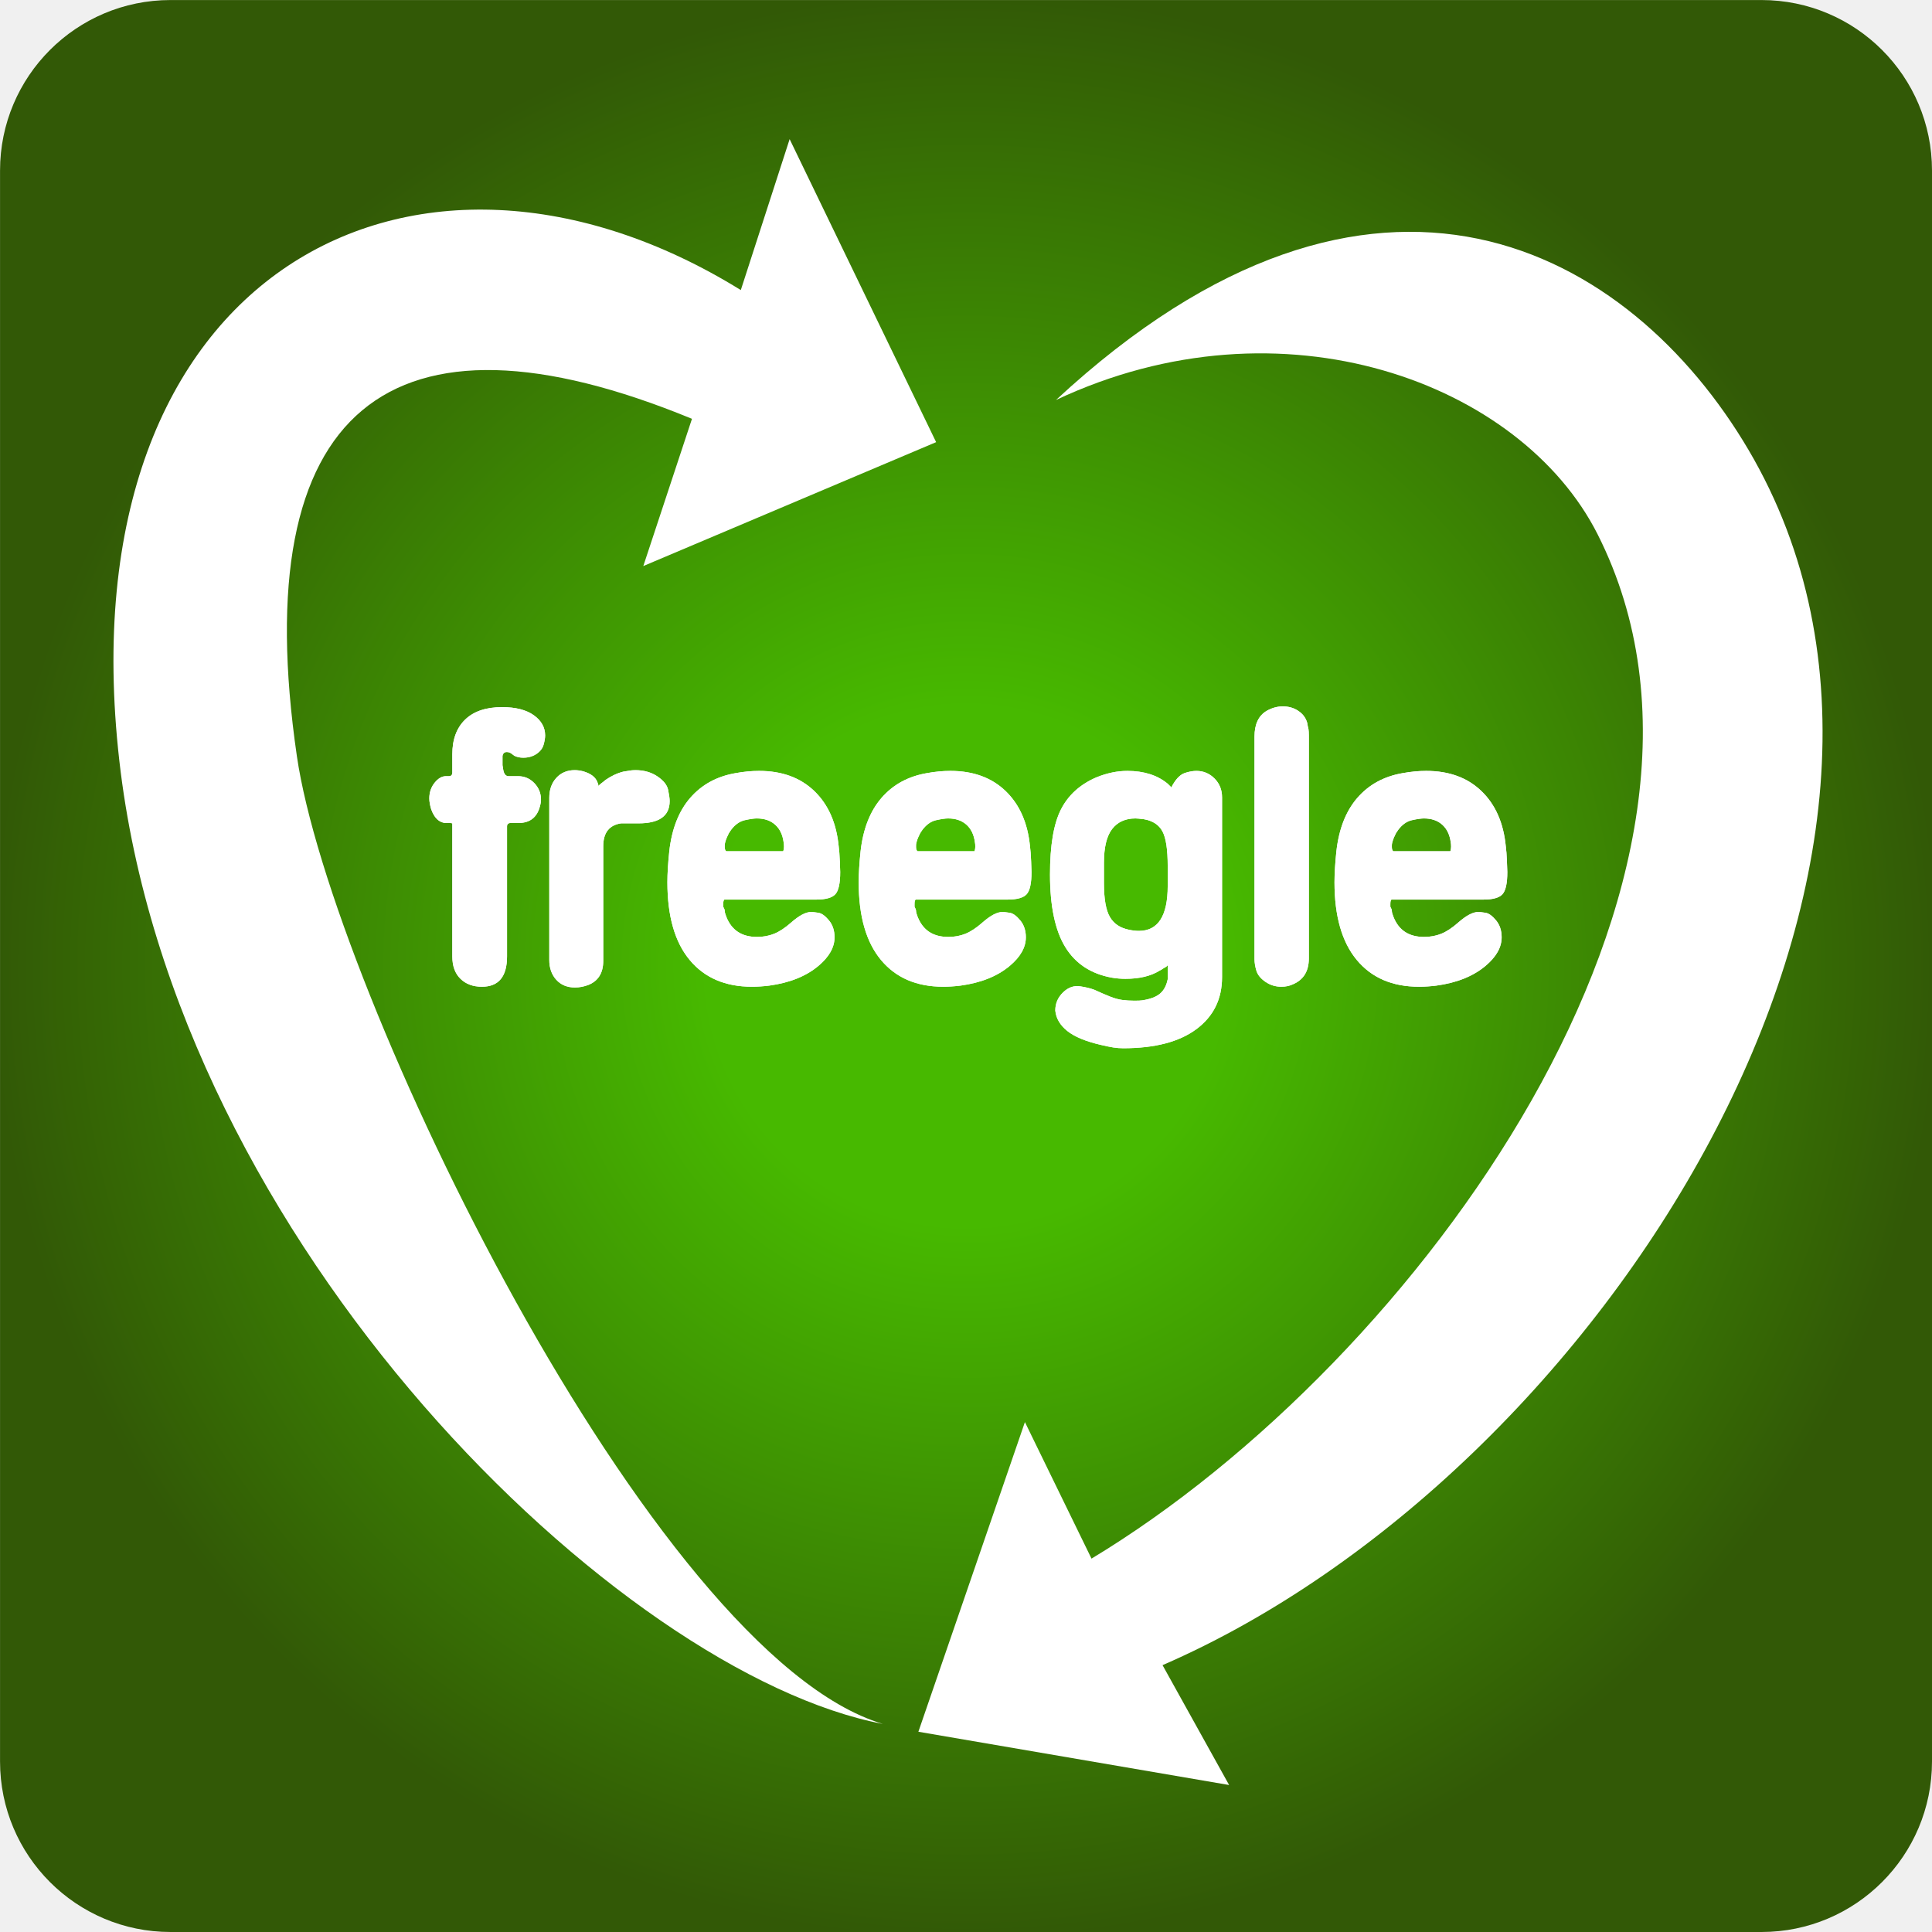
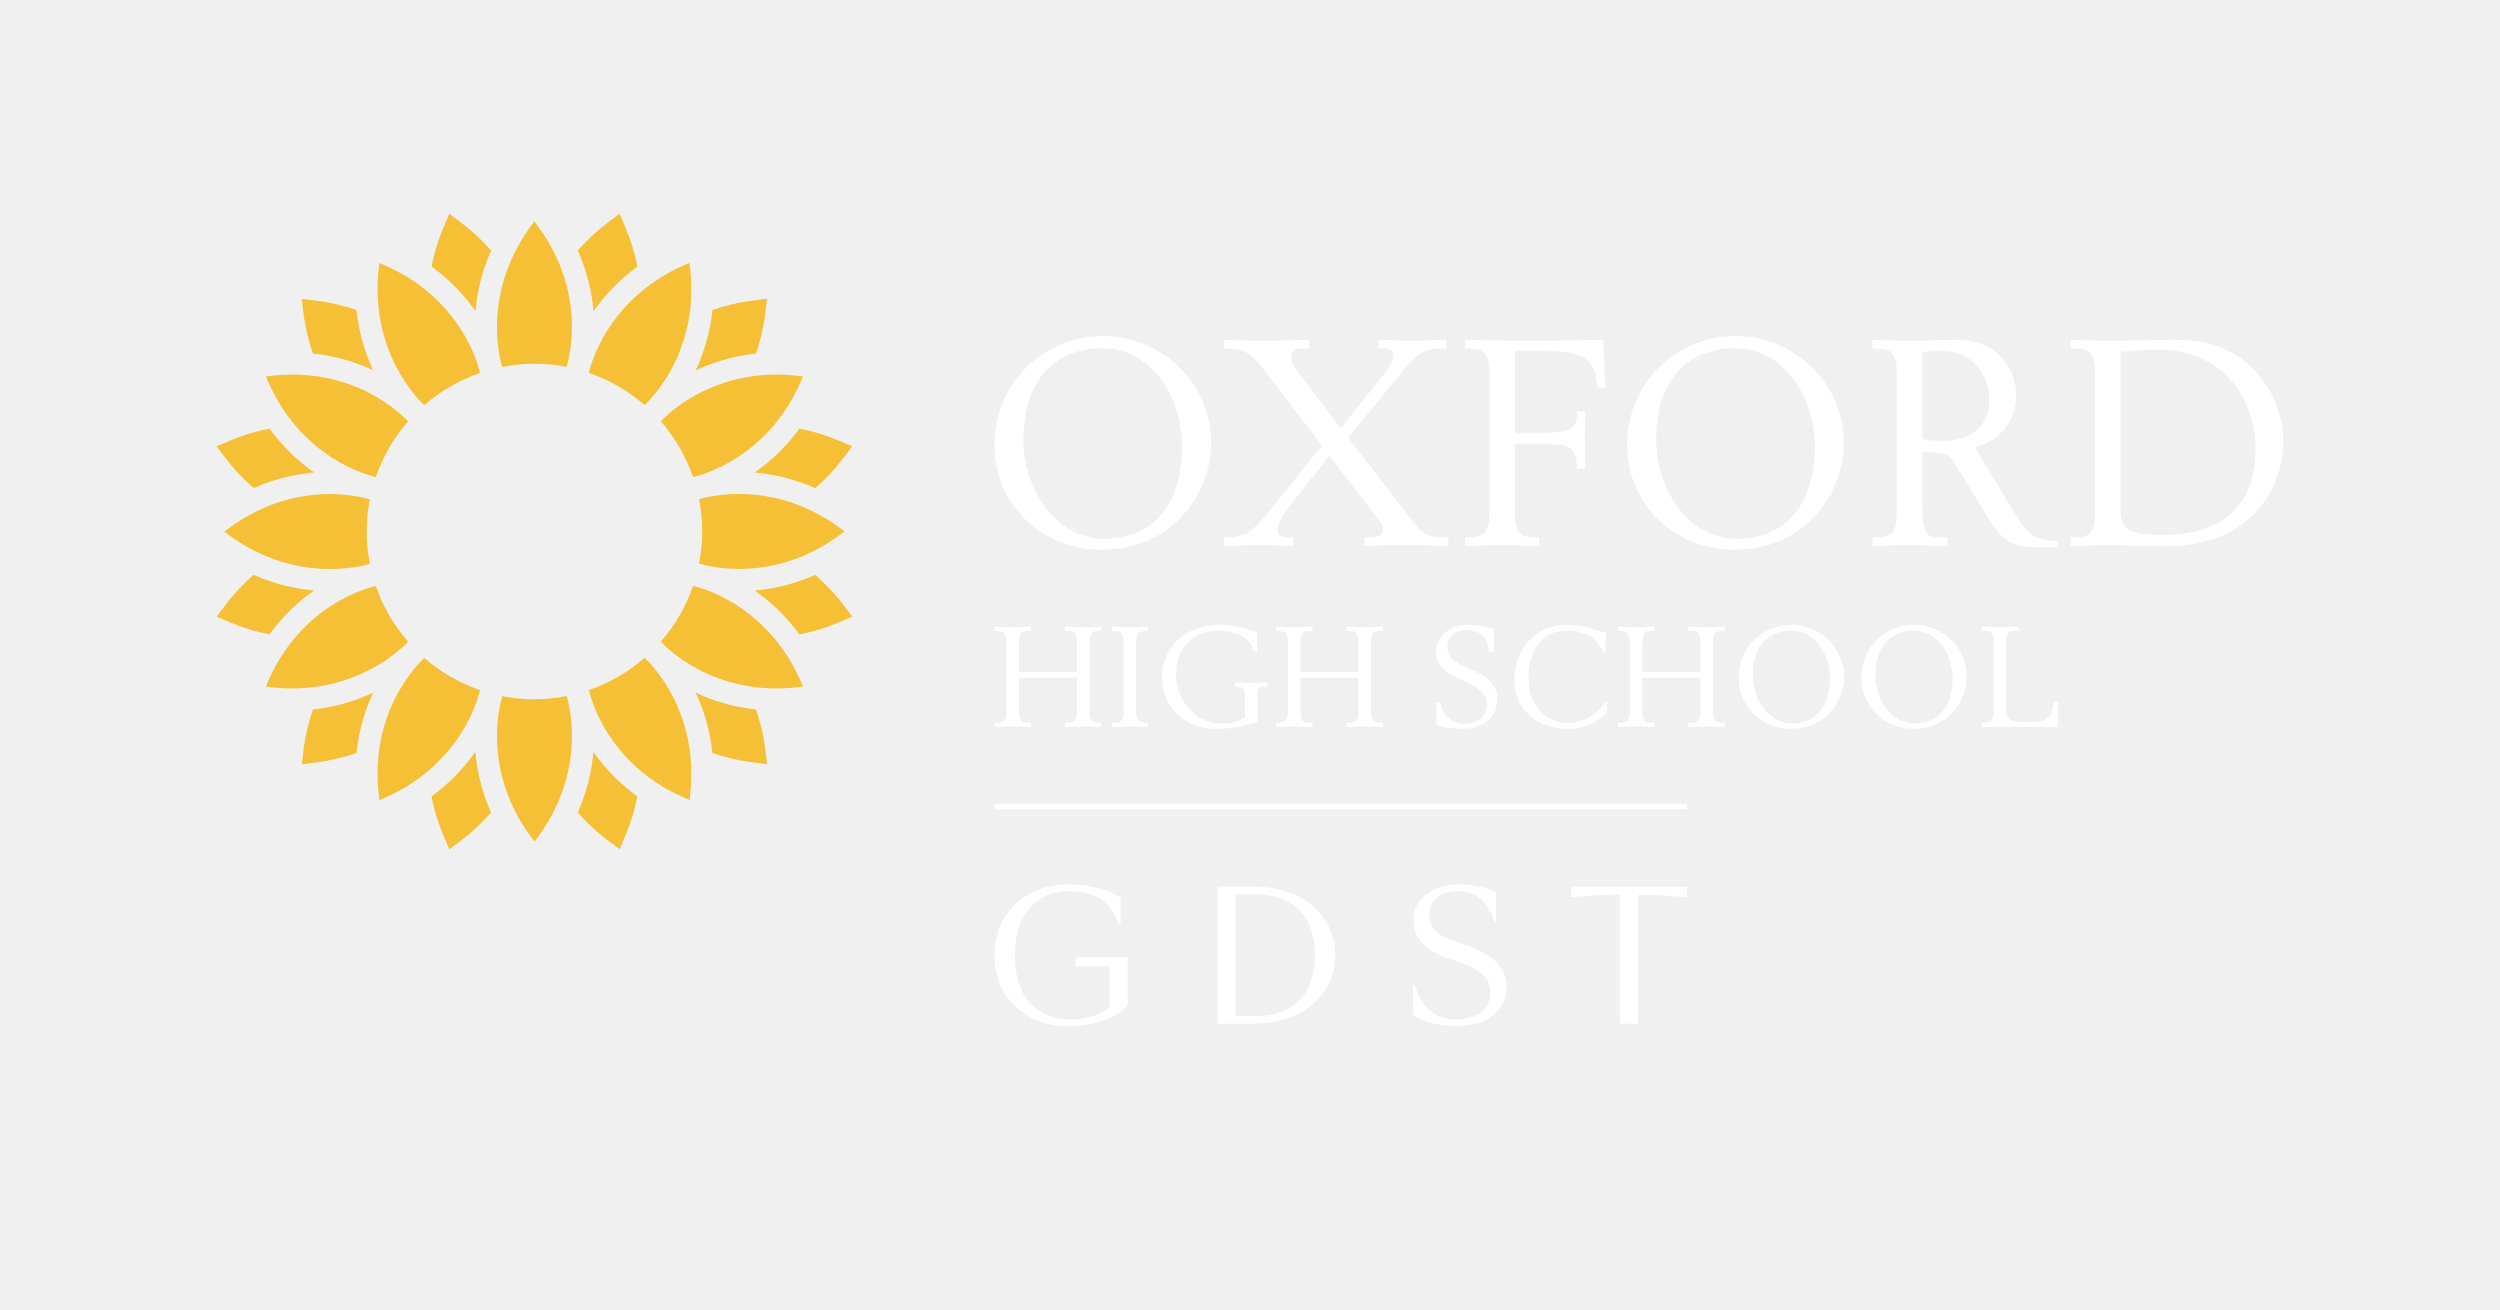
- <svg xmlns="http://www.w3.org/2000/svg" id="svg3347" version="1.1" xml:space="preserve" width="240.95" height="240.95" viewBox="0 0 240.95 240.95">
-   <defs id="defs3351">
-     <radialGradient fx="0" fy="0" cx="0" cy="0" r="1" gradientUnits="userSpaceOnUse" gradientTransform="matrix(96.37793,0,0,-96.37793,96.38184,96.37793)" spreadMethod="pad" id="radialGradient3369">
-       <stop style="stop-opacity:1;stop-color:#47b900" offset="0" id="stop3371" />
-       <stop style="stop-opacity:1;stop-color:#47b900" offset="0.266" id="stop3373" />
-       <stop style="stop-opacity:1;stop-color:#325906" offset="1" id="stop3375" />
-     </radialGradient>
-     <clipPath clipPathUnits="userSpaceOnUse" id="clipPath3383">
-       <path d="m 0,192.76 192.76,0 L 192.76,0 0,0 0,192.76 Z" id="path3385" />
-     </clipPath>
+ <svg xmlns="http://www.w3.org/2000/svg" id="a" viewBox="0 0 403.36 211.3">
+   <defs>
+     <style>.b{fill:#fff;}.c{fill:#f5c035;}</style>
  </defs>
-   <g id="g3355" transform="matrix(1.25,0,0,-1.25,0,240.95)">
-     <g id="g3357">
-       <g id="g3359">
-         <g id="g3365">
-           <g id="g3367">
-             <path d="m 17.012,192.756 c -9.394,0 -17.008,-7.615 -17.008,-17.008 l 0,0 0,-158.74 C 0.004,7.614 7.618,0 17.012,0 l 0,0 158.74,0 c 9.393,0 17.008,7.614 17.008,17.008 l 0,0 0,158.74 c 0,9.393 -7.615,17.008 -17.008,17.008 l 0,0 -158.74,0 z" style="fill:url(#radialGradient3369);stroke:none" id="path3377" />
-           </g>
-         </g>
-       </g>
+   <g>
+     <path class="c" d="M68.46,65.37c2.6-2.27,5.64-4.05,8.98-5.2-.1-.49-2.66-12.28-16.23-17.73-2.02,14.52,6.95,22.66,7.25,22.93Z" />
+     <path class="c" d="M76.71,50.21c.25-2.92,.97-6.27,2.53-9.78-1.36-1.57-2.98-3.11-4.92-4.56l-1.84-1.38-.89,2.12c-.94,2.23-1.57,4.37-1.96,6.4,3.12,2.26,5.42,4.8,7.09,7.21Z" />
+     <path class="c" d="M86.23,58.68c1.77,0,3.5,.18,5.18,.51,.27-.85,3.67-12.15-5.19-23.46-8.82,11.32-5.46,22.64-5.19,23.47,1.69-.33,3.42-.51,5.2-.51Z" />
+     <path class="c" d="M60.64,76.98c1.14-3.34,2.92-6.38,5.19-8.99-.3-.34-8.41-9.31-22.93-7.25,5.5,13.55,17.29,16.14,17.74,16.23Z" />
+     <path class="c" d="M50.5,57.04c3.82,.41,7.08,1.46,9.72,2.71-1.25-2.65-2.3-5.91-2.71-9.73-1.97-.68-4.13-1.22-6.55-1.52l-2.28-.28,.28,2.28c.3,2.41,.85,4.57,1.53,6.53Z" />
+     <path class="c" d="M102.84,43c-.39-2.04-1.03-4.18-1.98-6.41l-.9-2.12-1.83,1.39c-1.93,1.46-3.55,3-4.9,4.57,1.57,3.52,2.29,6.87,2.53,9.79,1.67-2.4,3.97-4.95,7.08-7.21Z" />
+     <path class="c" d="M95,60.16c3.34,1.14,6.38,2.92,8.99,5.19,.34-.3,9.31-8.41,7.25-22.93-13.55,5.5-16.14,17.28-16.23,17.74Z" />
+     <path class="c" d="M121.76,76.24c2.84,.24,6.21,.94,9.78,2.52,1.57-1.36,3.12-2.98,4.58-4.92l1.38-1.84-2.12-.89c-2.11-.89-4.25-1.54-6.41-1.95-2.26,3.11-4.8,5.41-7.21,7.08Z" />
+     <path class="c" d="M136.26,85.74c-11.32-8.82-22.63-5.46-23.47-5.19,.33,1.69,.51,3.42,.51,5.2s-.18,3.51-.51,5.18c.85,.27,12.15,3.67,23.46-5.19Z" />
+     <path class="c" d="M123.48,50.49l.28-2.28-2.28,.28c-2.41,.3-4.57,.85-6.53,1.53-.4,3.83-1.46,7.09-2.7,9.73,2.65-1.24,5.9-2.3,9.72-2.71,.68-1.97,1.23-4.13,1.52-6.56Z" />
+     <path class="c" d="M36.2,85.77c11.32,8.82,22.64,5.46,23.47,5.19-.33-1.69-.51-3.42-.51-5.2s.18-3.51,.51-5.18c-.85-.27-12.15-3.67-23.46,5.19Z" />
+     <path class="c" d="M106.62,67.98c2.27,2.61,4.05,5.64,5.2,8.98,.49-.1,12.28-2.66,17.73-16.23-14.51-2.02-22.66,6.94-22.93,7.25Z" />
+     <path class="c" d="M121.96,114.47c-3.82-.41-7.08-1.46-9.72-2.71,1.25,2.65,2.3,5.91,2.71,9.73,1.97,.68,4.13,1.22,6.55,1.52l2.28,.28-.28-2.28c-.3-2.41-.85-4.57-1.53-6.53Z" />
+     <path class="c" d="M104,106.14c-2.61,2.27-5.64,4.05-8.98,5.2,.1,.49,2.66,12.28,16.23,17.73,2.02-14.51-6.94-22.66-7.25-22.93Z" />
+     <path class="c" d="M95.75,121.3c-.25,2.92-.97,6.27-2.53,9.78,1.36,1.57,2.98,3.11,4.92,4.56l1.84,1.38,.89-2.12c.94-2.23,1.57-4.37,1.96-6.4-3.12-2.26-5.42-4.8-7.09-7.21Z" />
+     <path class="c" d="M86.23,112.83c-1.77,0-3.51-.18-5.18-.51-.27,.85-3.67,12.15,5.19,23.46,8.82-11.32,5.46-22.63,5.19-23.47-1.69,.33-3.42,.51-5.2,.51Z" />
+     <path class="c" d="M136.12,97.65c-1.46-1.93-3.02-3.53-4.6-4.89-3.57,1.58-6.93,2.28-9.76,2.52,2.4,1.67,4.94,3.97,7.21,7.08,2.16-.41,4.31-1.07,6.42-1.97l2.12-.9-1.39-1.83Z" />
+     <path class="c" d="M111.82,94.53c-1.15,3.34-2.92,6.38-5.19,8.99,.3,.34,8.41,9.31,22.93,7.25-5.49-13.55-17.28-16.14-17.74-16.23Z" />
+     <path class="c" d="M69.62,128.51c.39,2.04,1.03,4.18,1.98,6.41l.9,2.12,1.83-1.39c1.93-1.46,3.55-3,4.9-4.57-1.57-3.52-2.29-6.87-2.53-9.79-1.67,2.4-3.97,4.95-7.08,7.21Z" />
+     <path class="c" d="M50.69,95.27c-2.84-.25-6.21-.94-9.78-2.52-1.57,1.36-3.12,2.98-4.58,4.92l-1.38,1.84,2.12,.89c2.11,.89,4.25,1.54,6.41,1.95,2.26-3.11,4.8-5.41,7.21-7.08Z" />
+     <path class="c" d="M40.93,78.75c3.56-1.58,6.93-2.28,9.76-2.52-2.4-1.67-4.94-3.97-7.21-7.08-2.16,.41-4.31,1.07-6.42,1.97l-2.11,.9,1.39,1.83c1.46,1.93,3.02,3.53,4.6,4.89Z" />
+     <path class="c" d="M65.84,103.53c-2.27-2.61-4.05-5.64-5.2-8.98-.49,.1-12.28,2.65-17.74,16.23,14.52,2.02,22.66-6.95,22.93-7.25Z" />
+     <path class="c" d="M48.98,121.02l-.28,2.28,2.28-.28c2.41-.3,4.57-.85,6.53-1.53,.4-3.83,1.46-7.09,2.7-9.73-2.65,1.24-5.9,2.3-9.72,2.71-.68,1.97-1.23,4.13-1.52,6.56Z" />
+     <path class="c" d="M77.46,111.35c-3.34-1.15-6.38-2.92-8.99-5.19-.34,.3-9.31,8.41-7.25,22.93,13.55-5.5,16.14-17.29,16.23-17.74Z" />
+   </g>
+   <g>
+     <rect class="b" x="160.46" y="129.69" width="111.69" height=".89" />
+     <g>
+       <path class="b" d="M172.31,143.78c3.04,0,6.41,.62,8.21,5.23h.28v-4.16c-1.8-1.32-5.06-2.16-8.49-2.16-6.49,0-11.86,4.44-11.86,11.44s5.37,11.44,11.86,11.44c4.58,0,8.04-1.52,9.64-3.34v-7.76h-8.43v1.43h5.51v6.58c-1.12,1.1-3.6,2-6.41,2-4.19,0-8.88-2.47-8.88-10.34,0-7.36,4.3-10.34,8.57-10.34Z" />
+       <path class="b" d="M215.42,154.12c0-7-6.04-11.07-13.07-11.07h-5.93v22.12h5.79c7.17,0,13.21-4.05,13.21-11.04Zm-16.07-9.81h3.54c4.27,0,9.24,2.16,9.24,9.81s-4.97,9.78-9.24,9.78h-3.54v-19.59Z" />
+       <path class="b" d="M236.35,152.43l-2.14-.73c-2.81-1.01-3.57-2.44-3.57-4.3,0-2.11,1.77-3.63,4.66-3.63,2.73,0,4.8,1.63,5.82,4.92h.28v-4.75c-1.6-.73-3.74-1.26-6.13-1.26-4.07,0-7.22,2.28-7.22,5.65,0,2.78,1.52,4.92,5.42,6.24l2.14,.73c3.51,1.21,4.86,2.61,4.86,4.89,0,2.39-1.85,4.27-5.51,4.27-3.37,0-5.51-1.77-6.72-5.56h-.28l.08,4.92c1.85,1.15,4.22,1.74,7.03,1.74,5.03,0,8.01-2.67,8.01-6.41s-3.29-5.54-6.74-6.72Z" />
+       <path class="b" d="M253.49,144.76s3.02-.28,5.46-.37h2.12c.11,0,.2,.02,.29,.03v20.74h2.92v-20.74c.09,0,.17-.02,.27-.02h2.12c2.45,.08,5.48,.37,5.48,.37v-1.71h-18.66v1.71Z" />
    </g>
-     <g id="g3379">
-       <g id="g3381" clip-path="url(#clipPath3383)">
-         <g id="g3387" transform="translate(44.4888,115.3179)">
-           <path d="M 0,0 0.301,0 C 0.527,0 0.64,0.126 0.64,0.377 l 0,1.807 c 0,1.481 0.426,2.635 1.28,3.463 C 2.773,6.475 4.003,6.89 5.609,6.89 6.965,6.89 8.019,6.619 8.772,6.081 9.525,5.54 9.901,4.869 9.901,4.066 9.901,3.815 9.85,3.507 9.748,3.144 9.646,2.779 9.41,2.472 9.039,2.221 8.668,1.97 8.227,1.845 7.716,1.845 7.384,1.845 7.09,1.907 6.835,2.033 L 6.529,2.259 C 6.4,2.358 6.248,2.409 6.069,2.409 5.838,2.409 5.698,2.28 5.647,2.021 l 0,-0.176 0,-0.235 0,-0.511 0.076,-0.471 C 5.799,0.209 5.976,0 6.255,0 l 0.951,0 c 0.633,0 1.173,-0.23 1.616,-0.691 0.444,-0.46 0.665,-1.015 0.665,-1.662 0,-0.25 -0.064,-0.561 -0.192,-0.934 -0.334,-0.92 -1.014,-1.381 -2.041,-1.381 l -0.77,0 c -0.257,0 -0.385,-0.114 -0.385,-0.34 l 0,-12.972 c 0,-2.019 -0.837,-3.027 -2.508,-3.027 -0.886,0 -1.598,0.264 -2.139,0.793 -0.542,0.528 -0.812,1.27 -0.812,2.226 l 0,13.018 0,0.264 -0.191,0.038 -0.192,0 c -0.791,-0.075 -1.365,0.376 -1.722,1.355 -0.128,0.427 -0.191,0.791 -0.191,1.092 0,0.602 0.175,1.123 0.527,1.563 C -0.779,-0.22 -0.401,0 0,0" style="fill:#ffffff;fill-opacity:1;fill-rule:nonzero;stroke:none" id="path3389" />
-         </g>
-         <g id="g3391" transform="translate(54.8037,96.9839)">
-           <path d="m 0,0 0,16.188 c 0,0.803 0.234,1.462 0.702,1.977 0.467,0.514 1.081,0.772 1.84,0.772 0.253,0 0.531,-0.038 0.834,-0.114 0.785,-0.225 1.265,-0.602 1.442,-1.129 l 0.076,-0.226 0,-0.113 0.151,0.151 0.188,0.15 0.151,0.114 0.225,0.188 c 0.578,0.4 1.168,0.677 1.77,0.828 0.2,0.025 0.395,0.057 0.583,0.094 0.189,0.038 0.395,0.057 0.622,0.057 0.853,0 1.586,-0.208 2.202,-0.622 0.614,-0.414 0.973,-0.865 1.073,-1.355 0.099,-0.49 0.151,-0.86 0.151,-1.111 0,-1.481 -1.036,-2.221 -3.105,-2.221 l -0.625,0 -0.549,0 -0.568,0 C 5.977,13.453 5.384,12.691 5.384,11.342 l 0,-0.525 0,-0.711 0,-10.194 c 0,-1.2 -0.49,-1.998 -1.468,-2.399 C 3.464,-2.661 3.012,-2.748 2.56,-2.748 1.782,-2.748 1.161,-2.491 0.696,-1.977 0.231,-1.462 0,-0.803 0,0" style="fill:#ffffff;fill-opacity:1;fill-rule:nonzero;stroke:none" id="path3393" />
-         </g>
-         <g id="g3395" transform="translate(78.145,107.8267)">
-           <path d="m 0,0 c 0.05,0.15 0.075,0.301 0.075,0.452 0,0.175 -0.013,0.325 -0.037,0.451 -0.101,0.753 -0.383,1.337 -0.848,1.75 -0.464,0.415 -1.072,0.622 -1.826,0.622 -0.276,0 -0.671,-0.057 -1.186,-0.17 C -4.336,2.993 -4.794,2.672 -5.196,2.146 L -5.422,1.807 C -5.472,1.706 -5.534,1.574 -5.61,1.411 -5.685,1.248 -5.748,1.065 -5.798,0.865 -5.823,0.765 -5.835,0.677 -5.835,0.602 l 0,-0.188 c 0,-0.201 0.05,-0.339 0.15,-0.414 L -5.196,0 -0.452,0 0,0 Z m 3.313,-4.819 -8.697,0 -0.489,0 C -5.949,-4.87 -5.986,-5.021 -5.986,-5.271 l 0,-0.263 c 0.099,-0.177 0.151,-0.315 0.151,-0.415 0,-0.126 0.048,-0.313 0.148,-0.565 0.524,-1.355 1.546,-2.032 3.067,-2.032 0.623,0 1.196,0.106 1.72,0.32 0.524,0.212 1.084,0.583 1.683,1.111 0.798,0.701 1.458,1.054 1.981,1.054 0.175,0 0.424,-0.026 0.748,-0.076 0.323,-0.051 0.672,-0.301 1.047,-0.754 0.374,-0.45 0.561,-1.015 0.561,-1.693 0,-1.004 -0.54,-1.958 -1.619,-2.861 -1.23,-1.029 -2.861,-1.681 -4.895,-1.958 -0.602,-0.075 -1.179,-0.113 -1.731,-0.113 -2.66,0 -4.731,0.891 -6.212,2.673 -1.481,1.781 -2.221,4.367 -2.221,7.755 0,0.853 0.062,1.883 0.189,3.088 0.25,2.233 0.946,4.009 2.089,5.327 1.142,1.318 2.641,2.139 4.499,2.465 0.828,0.151 1.618,0.227 2.371,0.227 2.284,0 4.122,-0.672 5.515,-2.015 1.394,-1.343 2.203,-3.181 2.429,-5.515 0.05,-0.352 0.088,-0.86 0.113,-1.525 0.024,-0.665 0.038,-1.01 0.038,-1.035 0,-1.13 -0.164,-1.87 -0.49,-2.221 C 4.869,-4.644 4.241,-4.819 3.313,-4.819" style="fill:#ffffff;fill-opacity:1;fill-rule:nonzero;stroke:none" id="path3397" />
-         </g>
-         <g id="g3399" transform="translate(97.2314,107.8267)">
-           <path d="m 0,0 c 0.05,0.15 0.075,0.301 0.075,0.452 0,0.175 -0.012,0.325 -0.038,0.451 -0.1,0.753 -0.383,1.337 -0.846,1.75 -0.465,0.415 -1.073,0.622 -1.826,0.622 -0.277,0 -0.672,-0.057 -1.186,-0.17 C -4.336,2.993 -4.794,2.672 -5.195,2.146 L -5.421,1.807 C -5.472,1.706 -5.534,1.574 -5.61,1.411 -5.685,1.248 -5.747,1.065 -5.798,0.865 -5.823,0.765 -5.835,0.677 -5.835,0.602 l 0,-0.188 c 0,-0.201 0.05,-0.339 0.15,-0.414 l 0.49,0 4.743,0 L 0,0 Z m 3.313,-4.819 -8.696,0 -0.49,0 C -5.948,-4.87 -5.986,-5.021 -5.986,-5.271 l 0,-0.263 c 0.1,-0.177 0.151,-0.315 0.151,-0.415 0,-0.126 0.049,-0.313 0.149,-0.565 0.524,-1.355 1.545,-2.032 3.066,-2.032 0.624,0 1.196,0.106 1.721,0.32 0.522,0.212 1.083,0.583 1.682,1.111 0.797,0.701 1.458,1.054 1.982,1.054 0.174,0 0.423,-0.026 0.747,-0.076 0.324,-0.051 0.673,-0.301 1.047,-0.754 0.374,-0.45 0.562,-1.015 0.562,-1.693 0,-1.004 -0.54,-1.958 -1.619,-2.861 -1.231,-1.029 -2.862,-1.681 -4.895,-1.958 -0.603,-0.075 -1.18,-0.113 -1.732,-0.113 -2.66,0 -4.73,0.891 -6.211,2.673 -1.481,1.781 -2.222,4.367 -2.222,7.755 0,0.853 0.063,1.883 0.189,3.088 0.25,2.233 0.947,4.009 2.089,5.327 1.142,1.318 2.641,2.139 4.499,2.465 0.828,0.151 1.619,0.227 2.371,0.227 2.285,0 4.123,-0.672 5.516,-2.015 1.392,-1.343 2.202,-3.181 2.428,-5.515 0.051,-0.352 0.087,-0.86 0.114,-1.525 0.025,-0.665 0.037,-1.01 0.037,-1.035 0,-1.13 -0.164,-1.87 -0.49,-2.221 C 4.87,-4.644 4.241,-4.819 3.313,-4.819" style="fill:#ffffff;fill-opacity:1;fill-rule:nonzero;stroke:none" id="path3401" />
-         </g>
-         <g id="g3403" transform="translate(110.1436,104.6421)">
-           <path d="m 0,0 c 0,-1.561 0.195,-2.682 0.587,-3.361 0.392,-0.681 1.029,-1.109 1.912,-1.285 0.354,-0.075 0.681,-0.113 0.985,-0.113 1.92,0 2.878,1.498 2.878,4.494 l 0,1.965 C 6.362,3.362 6.186,4.52 5.833,5.175 5.479,5.83 4.861,6.232 3.978,6.384 3.573,6.434 3.296,6.46 3.145,6.46 2.134,6.46 1.357,6.106 0.813,5.402 0.272,4.697 0,3.576 0,2.04 L 0,0.906 0,0 Z m 6.74,9.546 0.073,0.188 0.115,0.189 c 0.35,0.577 0.733,0.935 1.147,1.073 0.414,0.137 0.797,0.207 1.149,0.207 0.703,0 1.305,-0.252 1.806,-0.755 0.503,-0.504 0.754,-1.133 0.754,-1.888 l 0,-17.931 c 0,-2.189 -0.853,-3.92 -2.56,-5.19 -1.707,-1.272 -4.142,-1.907 -7.303,-1.907 -0.327,0 -0.653,0.026 -0.98,0.076 -0.326,0.051 -0.753,0.139 -1.28,0.264 -1.505,0.351 -2.616,0.815 -3.331,1.392 -0.716,0.578 -1.11,1.255 -1.185,2.032 0,0.704 0.256,1.306 0.774,1.808 0.516,0.502 1.089,0.702 1.718,0.603 0.529,-0.077 0.995,-0.189 1.397,-0.339 0.606,-0.277 1.127,-0.502 1.569,-0.678 0.44,-0.176 0.849,-0.288 1.227,-0.339 0.378,-0.05 0.78,-0.075 1.209,-0.075 0.377,0 0.642,0.013 0.794,0.037 0.805,0.126 1.397,0.353 1.774,0.679 0.377,0.326 0.631,0.802 0.755,1.43 l 0,0.338 0,0.603 0,0.452 -0.15,-0.15 -0.264,-0.152 -0.226,-0.15 -0.149,-0.075 c -0.88,-0.553 -2.022,-0.829 -3.427,-0.829 -0.452,0 -0.903,0.038 -1.355,0.114 -2.084,0.377 -3.633,1.394 -4.65,3.054 -1.016,1.66 -1.524,4.074 -1.524,7.242 0,2.891 0.362,5.054 1.092,6.487 0.728,1.433 1.906,2.501 3.539,3.206 1.054,0.427 2.083,0.641 3.087,0.641 1.655,0 2.999,-0.427 4.027,-1.28 L 6.552,9.734 6.74,9.546 Z" style="fill:#ffffff;fill-opacity:1;fill-rule:nonzero;stroke:none" id="path3405" />
-         </g>
-         <g id="g3407" transform="translate(125.165,97.0596)">
-           <path d="m 0,0 0,22.211 c 0,1.229 0.401,2.083 1.204,2.56 0.527,0.301 1.067,0.452 1.619,0.452 0.603,0 1.13,-0.157 1.581,-0.471 0.452,-0.314 0.741,-0.721 0.867,-1.223 0.024,-0.201 0.062,-0.389 0.112,-0.565 0.024,-0.151 0.038,-0.364 0.038,-0.64 l 0,-22.25 C 5.421,-1.18 4.906,-2.034 3.878,-2.485 3.526,-2.661 3.125,-2.749 2.673,-2.749 2.095,-2.749 1.568,-2.585 1.091,-2.26 0.615,-1.934 0.313,-1.563 0.188,-1.149 0.063,-0.734 0,-0.352 0,0" style="fill:#ffffff;fill-opacity:1;fill-rule:nonzero;stroke:none" id="path3409" />
-         </g>
-         <g id="g3411" transform="translate(144.7041,107.8267)">
-           <path d="m 0,0 c 0.05,0.15 0.074,0.301 0.074,0.452 0,0.175 -0.011,0.325 -0.036,0.451 -0.101,0.753 -0.384,1.337 -0.848,1.75 -0.464,0.415 -1.073,0.622 -1.826,0.622 -0.276,0 -0.672,-0.057 -1.186,-0.17 C -4.337,2.993 -4.795,2.672 -5.195,2.146 L -5.422,1.807 C -5.473,1.706 -5.534,1.574 -5.61,1.411 -5.686,1.248 -5.748,1.065 -5.798,0.865 -5.823,0.765 -5.836,0.677 -5.836,0.602 l 0,-0.188 c 0,-0.201 0.051,-0.339 0.15,-0.414 L -5.195,0 -0.453,0 0,0 Z m 3.313,-4.819 -8.698,0 -0.489,0 C -5.949,-4.87 -5.986,-5.021 -5.986,-5.271 l 0,-0.263 c 0.1,-0.177 0.15,-0.315 0.15,-0.415 0,-0.126 0.049,-0.313 0.149,-0.565 0.524,-1.355 1.545,-2.032 3.066,-2.032 0.624,0 1.196,0.106 1.722,0.32 0.522,0.212 1.083,0.583 1.681,1.111 0.798,0.701 1.458,1.054 1.983,1.054 0.173,0 0.422,-0.026 0.747,-0.076 0.323,-0.051 0.673,-0.301 1.047,-0.754 0.374,-0.45 0.56,-1.015 0.56,-1.693 0,-1.004 -0.54,-1.958 -1.619,-2.861 -1.229,-1.029 -2.86,-1.681 -4.894,-1.958 -0.602,-0.075 -1.179,-0.113 -1.732,-0.113 -2.659,0 -4.73,0.891 -6.211,2.673 -1.481,1.781 -2.222,4.367 -2.222,7.755 0,0.853 0.063,1.883 0.189,3.088 0.251,2.233 0.947,4.009 2.089,5.327 1.142,1.318 2.641,2.139 4.499,2.465 0.829,0.151 1.619,0.227 2.372,0.227 2.283,0 4.122,-0.672 5.514,-2.015 1.395,-1.343 2.204,-3.181 2.429,-5.515 0.05,-0.352 0.088,-0.86 0.113,-1.525 0.025,-0.665 0.039,-1.01 0.039,-1.035 0,-1.13 -0.164,-1.87 -0.49,-2.221 C 4.868,-4.644 4.241,-4.819 3.313,-4.819" style="fill:#ffffff;fill-opacity:1;fill-rule:nonzero;stroke:none" id="path3413" />
-         </g>
-         <g id="g3415" transform="translate(44.4888,115.3179)">
-           <path d="M 0,0 0.301,0 C 0.527,0 0.64,0.126 0.64,0.377 l 0,1.807 c 0,1.481 0.426,2.635 1.28,3.463 C 2.773,6.475 4.003,6.89 5.609,6.89 6.965,6.89 8.019,6.619 8.772,6.081 9.525,5.54 9.901,4.869 9.901,4.066 9.901,3.815 9.85,3.507 9.748,3.144 9.646,2.779 9.41,2.472 9.039,2.221 8.668,1.97 8.227,1.845 7.716,1.845 7.384,1.845 7.09,1.907 6.835,2.033 L 6.529,2.259 C 6.4,2.358 6.248,2.409 6.069,2.409 5.838,2.409 5.698,2.28 5.647,2.021 l 0,-0.176 0,-0.235 0,-0.511 0.076,-0.471 C 5.799,0.209 5.976,0 6.255,0 l 0.951,0 c 0.633,0 1.173,-0.23 1.616,-0.691 0.444,-0.46 0.665,-1.015 0.665,-1.662 0,-0.25 -0.064,-0.561 -0.192,-0.934 -0.334,-0.92 -1.014,-1.381 -2.041,-1.381 l -0.77,0 c -0.257,0 -0.385,-0.114 -0.385,-0.34 l 0,-12.972 c 0,-2.019 -0.837,-3.027 -2.508,-3.027 -0.886,0 -1.598,0.264 -2.139,0.793 -0.542,0.528 -0.812,1.27 -0.812,2.226 l 0,13.018 0,0.264 -0.191,0.038 -0.192,0 c -0.791,-0.075 -1.365,0.376 -1.722,1.355 -0.128,0.427 -0.191,0.791 -0.191,1.092 0,0.602 0.175,1.123 0.527,1.563 C -0.779,-0.22 -0.401,0 0,0" style="fill:#ffffff;fill-opacity:1;fill-rule:nonzero;stroke:none" id="path3417" />
-         </g>
-         <g id="g3419" transform="translate(54.8037,96.9839)">
-           <path d="m 0,0 0,16.188 c 0,0.803 0.234,1.462 0.702,1.977 0.467,0.514 1.081,0.772 1.84,0.772 0.253,0 0.531,-0.038 0.834,-0.114 0.785,-0.225 1.265,-0.602 1.442,-1.129 l 0.076,-0.226 0,-0.113 0.151,0.151 0.188,0.15 0.151,0.114 0.225,0.188 c 0.578,0.4 1.168,0.677 1.77,0.828 0.2,0.025 0.395,0.057 0.583,0.094 0.189,0.038 0.395,0.057 0.622,0.057 0.853,0 1.586,-0.208 2.202,-0.622 0.614,-0.414 0.973,-0.865 1.073,-1.355 0.099,-0.49 0.151,-0.86 0.151,-1.111 0,-1.481 -1.036,-2.221 -3.105,-2.221 l -0.625,0 -0.549,0 -0.568,0 C 5.977,13.453 5.384,12.691 5.384,11.342 l 0,-0.525 0,-0.711 0,-10.194 c 0,-1.2 -0.49,-1.998 -1.468,-2.399 C 3.464,-2.661 3.012,-2.748 2.56,-2.748 1.782,-2.748 1.161,-2.491 0.696,-1.977 0.231,-1.462 0,-0.803 0,0" style="fill:#ffffff;fill-opacity:1;fill-rule:nonzero;stroke:none" id="path3421" />
-         </g>
-         <g id="g3423" transform="translate(78.145,107.8267)">
-           <path d="m 0,0 c 0.05,0.15 0.075,0.301 0.075,0.452 0,0.175 -0.013,0.325 -0.037,0.451 -0.101,0.753 -0.383,1.337 -0.848,1.75 -0.464,0.415 -1.072,0.622 -1.826,0.622 -0.276,0 -0.671,-0.057 -1.186,-0.17 C -4.336,2.993 -4.794,2.672 -5.196,2.146 L -5.422,1.807 C -5.472,1.706 -5.534,1.574 -5.61,1.411 -5.685,1.248 -5.748,1.065 -5.798,0.865 -5.823,0.765 -5.835,0.677 -5.835,0.602 l 0,-0.188 c 0,-0.201 0.05,-0.339 0.15,-0.414 L -5.196,0 -0.452,0 0,0 Z m 3.313,-4.819 -8.697,0 -0.489,0 C -5.949,-4.87 -5.986,-5.021 -5.986,-5.271 l 0,-0.263 c 0.099,-0.177 0.151,-0.315 0.151,-0.415 0,-0.126 0.048,-0.313 0.148,-0.565 0.524,-1.355 1.546,-2.032 3.067,-2.032 0.623,0 1.196,0.106 1.72,0.32 0.524,0.212 1.084,0.583 1.683,1.111 0.798,0.701 1.458,1.054 1.981,1.054 0.175,0 0.424,-0.026 0.748,-0.076 0.323,-0.051 0.672,-0.301 1.047,-0.754 0.374,-0.45 0.561,-1.015 0.561,-1.693 0,-1.004 -0.54,-1.958 -1.619,-2.861 -1.23,-1.029 -2.861,-1.681 -4.895,-1.958 -0.602,-0.075 -1.179,-0.113 -1.731,-0.113 -2.66,0 -4.731,0.891 -6.212,2.673 -1.481,1.781 -2.221,4.367 -2.221,7.755 0,0.853 0.062,1.883 0.189,3.088 0.25,2.233 0.946,4.009 2.089,5.327 1.142,1.318 2.641,2.139 4.499,2.465 0.828,0.151 1.618,0.227 2.371,0.227 2.284,0 4.122,-0.672 5.515,-2.015 1.394,-1.343 2.203,-3.181 2.429,-5.515 0.05,-0.352 0.088,-0.86 0.113,-1.525 0.024,-0.665 0.038,-1.01 0.038,-1.035 0,-1.13 -0.164,-1.87 -0.49,-2.221 C 4.869,-4.644 4.241,-4.819 3.313,-4.819" style="fill:#ffffff;fill-opacity:1;fill-rule:nonzero;stroke:none" id="path3425" />
-         </g>
-         <g id="g3427" transform="translate(97.2314,107.8267)">
-           <path d="m 0,0 c 0.05,0.15 0.075,0.301 0.075,0.452 0,0.175 -0.012,0.325 -0.038,0.451 -0.1,0.753 -0.383,1.337 -0.846,1.75 -0.465,0.415 -1.073,0.622 -1.826,0.622 -0.277,0 -0.672,-0.057 -1.186,-0.17 C -4.336,2.993 -4.794,2.672 -5.195,2.146 L -5.421,1.807 C -5.472,1.706 -5.534,1.574 -5.61,1.411 -5.685,1.248 -5.747,1.065 -5.798,0.865 -5.823,0.765 -5.835,0.677 -5.835,0.602 l 0,-0.188 c 0,-0.201 0.05,-0.339 0.15,-0.414 l 0.49,0 4.743,0 L 0,0 Z m 3.313,-4.819 -8.696,0 -0.49,0 C -5.948,-4.87 -5.986,-5.021 -5.986,-5.271 l 0,-0.263 c 0.1,-0.177 0.151,-0.315 0.151,-0.415 0,-0.126 0.049,-0.313 0.149,-0.565 0.524,-1.355 1.545,-2.032 3.066,-2.032 0.624,0 1.196,0.106 1.721,0.32 0.522,0.212 1.083,0.583 1.682,1.111 0.797,0.701 1.458,1.054 1.982,1.054 0.174,0 0.423,-0.026 0.747,-0.076 0.324,-0.051 0.673,-0.301 1.047,-0.754 0.374,-0.45 0.562,-1.015 0.562,-1.693 0,-1.004 -0.54,-1.958 -1.619,-2.861 -1.231,-1.029 -2.862,-1.681 -4.895,-1.958 -0.603,-0.075 -1.18,-0.113 -1.732,-0.113 -2.66,0 -4.73,0.891 -6.211,2.673 -1.481,1.781 -2.222,4.367 -2.222,7.755 0,0.853 0.063,1.883 0.189,3.088 0.25,2.233 0.947,4.009 2.089,5.327 1.142,1.318 2.641,2.139 4.499,2.465 0.828,0.151 1.619,0.227 2.371,0.227 2.285,0 4.123,-0.672 5.516,-2.015 1.392,-1.343 2.202,-3.181 2.428,-5.515 0.051,-0.352 0.087,-0.86 0.114,-1.525 0.025,-0.665 0.037,-1.01 0.037,-1.035 0,-1.13 -0.164,-1.87 -0.49,-2.221 C 4.87,-4.644 4.241,-4.819 3.313,-4.819" style="fill:#ffffff;fill-opacity:1;fill-rule:nonzero;stroke:none" id="path3429" />
-         </g>
-         <g id="g3431" transform="translate(110.1436,104.6421)">
-           <path d="m 0,0 c 0,-1.561 0.195,-2.682 0.587,-3.361 0.392,-0.681 1.029,-1.109 1.912,-1.285 0.354,-0.075 0.681,-0.113 0.985,-0.113 1.92,0 2.878,1.498 2.878,4.494 l 0,1.965 C 6.362,3.362 6.186,4.52 5.833,5.175 5.479,5.83 4.861,6.232 3.978,6.384 3.573,6.434 3.296,6.46 3.145,6.46 2.134,6.46 1.357,6.106 0.813,5.402 0.272,4.697 0,3.576 0,2.04 L 0,0.906 0,0 Z m 6.74,9.546 0.073,0.188 0.115,0.189 c 0.35,0.577 0.733,0.935 1.147,1.073 0.414,0.137 0.797,0.207 1.149,0.207 0.703,0 1.305,-0.252 1.806,-0.755 0.503,-0.504 0.754,-1.133 0.754,-1.888 l 0,-17.931 c 0,-2.189 -0.853,-3.92 -2.56,-5.19 -1.707,-1.272 -4.142,-1.907 -7.303,-1.907 -0.327,0 -0.653,0.026 -0.98,0.076 -0.326,0.051 -0.753,0.139 -1.28,0.264 -1.505,0.351 -2.616,0.815 -3.331,1.392 -0.716,0.578 -1.11,1.255 -1.185,2.032 0,0.704 0.256,1.306 0.774,1.808 0.516,0.502 1.089,0.702 1.718,0.603 0.529,-0.077 0.995,-0.189 1.397,-0.339 0.606,-0.277 1.127,-0.502 1.569,-0.678 0.44,-0.176 0.849,-0.288 1.227,-0.339 0.378,-0.05 0.78,-0.075 1.209,-0.075 0.377,0 0.642,0.013 0.794,0.037 0.805,0.126 1.397,0.353 1.774,0.679 0.377,0.326 0.631,0.802 0.755,1.43 l 0,0.338 0,0.603 0,0.452 -0.15,-0.15 -0.264,-0.152 -0.226,-0.15 -0.149,-0.075 c -0.88,-0.553 -2.022,-0.829 -3.427,-0.829 -0.452,0 -0.903,0.038 -1.355,0.114 -2.084,0.377 -3.633,1.394 -4.65,3.054 -1.016,1.66 -1.524,4.074 -1.524,7.242 0,2.891 0.362,5.054 1.092,6.487 0.728,1.433 1.906,2.501 3.539,3.206 1.054,0.427 2.083,0.641 3.087,0.641 1.655,0 2.999,-0.427 4.027,-1.28 L 6.552,9.734 6.74,9.546 Z" style="fill:#ffffff;fill-opacity:1;fill-rule:nonzero;stroke:none" id="path3433" />
-         </g>
-         <g id="g3435" transform="translate(125.165,97.0596)">
-           <path d="m 0,0 0,22.211 c 0,1.229 0.401,2.083 1.204,2.56 0.527,0.301 1.067,0.452 1.619,0.452 0.603,0 1.13,-0.157 1.581,-0.471 0.452,-0.314 0.741,-0.721 0.867,-1.223 0.024,-0.201 0.062,-0.389 0.112,-0.565 0.024,-0.151 0.038,-0.364 0.038,-0.64 l 0,-22.25 C 5.421,-1.18 4.906,-2.034 3.878,-2.485 3.526,-2.661 3.125,-2.749 2.673,-2.749 2.095,-2.749 1.568,-2.585 1.091,-2.26 0.615,-1.934 0.313,-1.563 0.188,-1.149 0.063,-0.734 0,-0.352 0,0" style="fill:#ffffff;fill-opacity:1;fill-rule:nonzero;stroke:none" id="path3437" />
-         </g>
-         <g id="g3439" transform="translate(144.7041,107.8267)">
-           <path d="m 0,0 c 0.05,0.15 0.074,0.301 0.074,0.452 0,0.175 -0.011,0.325 -0.036,0.451 -0.101,0.753 -0.384,1.337 -0.848,1.75 -0.464,0.415 -1.073,0.622 -1.826,0.622 -0.276,0 -0.672,-0.057 -1.186,-0.17 C -4.337,2.993 -4.795,2.672 -5.195,2.146 L -5.422,1.807 C -5.473,1.706 -5.534,1.574 -5.61,1.411 -5.686,1.248 -5.748,1.065 -5.798,0.865 -5.823,0.765 -5.836,0.677 -5.836,0.602 l 0,-0.188 c 0,-0.201 0.051,-0.339 0.15,-0.414 L -5.195,0 -0.453,0 0,0 Z m 3.313,-4.819 -8.698,0 -0.489,0 C -5.949,-4.87 -5.986,-5.021 -5.986,-5.271 l 0,-0.263 c 0.1,-0.177 0.15,-0.315 0.15,-0.415 0,-0.126 0.049,-0.313 0.149,-0.565 0.524,-1.355 1.545,-2.032 3.066,-2.032 0.624,0 1.196,0.106 1.722,0.32 0.522,0.212 1.083,0.583 1.681,1.111 0.798,0.701 1.458,1.054 1.983,1.054 0.173,0 0.422,-0.026 0.747,-0.076 0.323,-0.051 0.673,-0.301 1.047,-0.754 0.374,-0.45 0.56,-1.015 0.56,-1.693 0,-1.004 -0.54,-1.958 -1.619,-2.861 -1.229,-1.029 -2.86,-1.681 -4.894,-1.958 -0.602,-0.075 -1.179,-0.113 -1.732,-0.113 -2.659,0 -4.73,0.891 -6.211,2.673 -1.481,1.781 -2.222,4.367 -2.222,7.755 0,0.853 0.063,1.883 0.189,3.088 0.251,2.233 0.947,4.009 2.089,5.327 1.142,1.318 2.641,2.139 4.499,2.465 0.829,0.151 1.619,0.227 2.372,0.227 2.283,0 4.122,-0.672 5.514,-2.015 1.395,-1.343 2.204,-3.181 2.429,-5.515 0.05,-0.352 0.088,-0.86 0.113,-1.525 0.025,-0.665 0.039,-1.01 0.039,-1.035 0,-1.13 -0.164,-1.87 -0.49,-2.221 C 4.868,-4.644 4.241,-4.819 3.313,-4.819" style="fill:#ffffff;fill-opacity:1;fill-rule:nonzero;stroke:none" id="path3441" />
-         </g>
-         <g id="g3443" transform="translate(105.3594,152.8521)">
-           <path d="M 0,0 C 31.889,29.569 57.332,14.995 69.094,-4.978 93.145,-45.822 54.478,-107.184 10.63,-126.229 l 6.642,-11.958 -31.003,5.315 10.63,30.896 6.644,-13.623 c 32.604,19.66 67.668,68.226 50.491,102.206 C 46.392,1.726 22.588,10.63 0,0" style="fill:#ffffff;fill-opacity:1;fill-rule:nonzero;stroke:none" id="path3445" />
-         </g>
-         <g id="g3447" transform="translate(88.085,20.7598)">
-           <path d="m 0,0 c -26.162,4.981 -70.671,47.691 -76.18,96.111 -5.581,49.045 29.74,66.915 62.007,46.948 l 4.872,15.059 14.616,-30.232 -29.216,-12.362 4.856,14.69 c -30.118,12.402 -44.48,1.072 -39.419,-33.66 C -55.084,73.358 -23.109,6.882 0,0" style="fill:#ffffff;fill-opacity:1;fill-rule:nonzero;stroke:none" id="path3449" />
-         </g>
-       </g>
+     <g>
+       <path class="b" d="M177.98,54.22c9.3,0,17.43,7.52,17.43,17.24,0,8.22-6.35,17.24-17.57,17.24-10.09,0-17.38-7.62-17.38-16.87,0-10.42,8.32-17.62,17.52-17.62m-.14,1.96c-6.54,0-12.71,4.02-12.71,14.86,0,7.57,4.95,15.89,12.99,15.89,8.64,0,12.62-6.35,12.62-14.95,0-7.52-4.72-15.79-12.9-15.79" />
+       <path class="b" d="M197.46,86.69h.65c2.71,0,4.11-1.03,6.4-3.88l8.79-10.93-9.58-12.52c-2.01-2.62-3.55-3.13-5.42-3.13h-.84v-1.4c2.01,.05,4.49,.14,6.87,.14s4.77-.09,6.87-.14v1.4h-1.26c-1.07,0-1.64,.42-1.64,1.45,0,.56,.37,1.35,.7,1.77l7.33,9.67,6.59-8.27c.61-.79,1.92-2.57,1.92-3.32,0-.93-.42-1.31-1.59-1.31h-.84v-1.4c1.87,.05,3.69,.14,5.47,.14s3.64-.09,5.47-.14v1.4h-.79c-2.52,0-3.69,.56-6.26,3.69l-8.79,10.7,10.56,13.69c1.5,1.96,2.76,2.38,4.53,2.38h1.07v1.4c-2.52-.09-4.91-.14-7.34-.14-2.2,0-4.49,.09-6.21,.14v-1.4h1.03c1.5,0,1.96-.47,1.96-1.31,0-.65-.42-1.21-1.07-2.05l-7.57-9.81-6.12,7.8c-.75,.93-2.24,2.9-2.24,4.16,0,.89,.51,1.22,1.64,1.22h.89v1.4c-1.87-.05-3.69-.14-5.56-.14s-4.02,.09-5.61,.14v-1.4Z" />
+       <path class="b" d="M236.38,86.69h.84c2.15,0,3.08-.79,3.08-3.83v-22.8c0-3.04-.93-3.83-3.08-3.83h-.84v-1.4c1.36,.05,6.68,.14,11.35,.14,5.51,0,7.71-.09,10.98-.14,.05,2.71,.19,5.42,.33,7.71h-1.31c-.37-3.6-.79-5.93-8.5-5.93h-4.81v13.22h4.06c5.7,0,5.89-.98,5.98-3.46h1.31c-.05,.79-.09,2.24-.09,4.3,0,1.82,.05,3.32,.09,5h-1.31c-.23-3.08-.28-4.07-5.56-4.07h-4.49v11.26c0,3.04,.93,3.83,3.08,3.83h.84v1.4c-1.96-.05-3.92-.14-5.98-.14s-4.35,.09-5.98,.14v-1.4Z" />
+       <path class="b" d="M280.06,54.22c9.3,0,17.43,7.52,17.43,17.24,0,8.22-6.35,17.24-17.57,17.24-10.09,0-17.38-7.62-17.38-16.87,0-10.42,8.32-17.62,17.52-17.62m-.14,1.96c-6.54,0-12.71,4.02-12.71,14.86,0,7.57,4.95,15.89,12.99,15.89,8.64,0,12.62-6.35,12.62-14.95,0-7.52-4.72-15.79-12.9-15.79" />
+       <path class="b" d="M302.11,86.69h.84c2.15,0,3.08-.79,3.08-3.83v-22.8c0-3.04-.94-3.83-3.08-3.83h-.84v-1.4c1.63,.05,3.88,.14,5.98,.14,3.13,0,5.37-.14,7.43-.14,8.27,0,9.77,6.5,9.77,8.64,0,6.12-4.3,7.99-6.63,8.74l6.26,10.37c2.57,4.21,3.32,4.49,7.1,4.72v.98c-.89,0-1.73,.05-2.62,.05-4.11,0-6.03-.51-8.5-4.58l-5.47-8.92c-1.07-1.73-1.68-1.82-5.28-1.92v8.83c0,4.44,.79,4.95,2.66,4.95h1.36v1.4c-2.06-.05-4.02-.14-6.08-.14s-4.35,.09-5.98,.14v-1.4Zm8.04-15.89c.79,.28,1.96,.33,3.18,.33,4.2,0,7.66-1.91,7.66-6.78,0-2.06-1.4-7.76-7.9-7.76-1.12,0-2.01,.09-2.94,.19v14.02Z" />
+       <path class="b" d="M334.11,86.69h.84c2.15,0,3.08-.79,3.08-3.83v-22.8c0-3.04-.93-3.83-3.08-3.83h-.84v-1.4c1.64,.05,3.88,.14,5.98,.14,3.74,0,7.52-.14,11.26-.14,12.62,0,17.05,10.28,17.05,16.31,0,6.82-4.49,16.96-18.78,16.96-2.85,0-6.21-.14-9.53-.14-2.1,0-4.35,.09-5.98,.14v-1.4Zm8.04-4.63c0,3.65,1.49,4.25,6.82,4.25,8.18,0,14.95-3.55,14.95-13.97,0-6.82-4.25-15.93-15.84-15.93-1.96,0-3.92,.19-5.93,.37v25.28Z" />
+     </g>
+     <g>
+       <path class="b" d="M160.46,116.61h.41c1.05,0,1.5-.39,1.5-1.86v-11.1c0-1.48-.46-1.86-1.5-1.86h-.41v-.68c.8,.02,1.89,.07,2.91,.07s1.96-.05,2.96-.07v.68h-.66c-.91,0-1.3,.25-1.3,2.41v4.21h9.39v-4.21c0-2.16-.39-2.41-1.3-2.41h-.66v-.68c1,.02,1.96,.07,2.96,.07s2.11-.05,2.91-.07v.68h-.41c-1.05,0-1.5,.39-1.5,1.86v11.1c0,1.48,.45,1.86,1.5,1.86h.41v.68c-.8-.02-1.89-.07-2.91-.07s-1.96,.05-2.96,.07v-.68h.66c.91,0,1.3-.25,1.3-2.41v-4.84h-9.39v4.84c0,2.16,.39,2.41,1.3,2.41h.66v.68c-1-.02-1.96-.07-2.96-.07s-2.12,.05-2.91,.07v-.68Z" />
+       <path class="b" d="M179.4,116.61h.41c1.05,0,1.5-.39,1.5-1.86v-11.1c0-1.48-.45-1.86-1.5-1.86h-.41v-.68c.8,.02,1.89,.07,2.91,.07s1.96-.05,2.91-.07v.68h-.41c-1.05,0-1.5,.39-1.5,1.86v11.1c0,1.48,.45,1.86,1.5,1.86h.41v.68c-.96-.02-1.91-.07-2.91-.07s-2.12,.05-2.91,.07v-.68Z" />
+       <path class="b" d="M202.83,105.1h-.64c-.36-2.43-3.18-3.34-5.62-3.34-3.84,0-6.82,2.55-6.82,7.1,0,4.05,3.02,7.87,7.23,7.87,1.73,0,2.41-.27,3.89-.93v-3.8c0-.68-.16-1.21-1.32-1.21h-.32v-.68c.75,.02,1.7,.07,2.62,.07,.86,0,1.75-.05,2.61-.07v.68h-.5c-.55,0-1.09,.2-1.09,1.14v4.55c-1.8,.55-3.91,1.11-6.3,1.11-6.84,0-9.1-4.89-9.1-8.21,0-4.89,3.64-8.58,9.33-8.58,2.25,0,4.53,.71,6.03,1.21v3.09Z" />
+       <path class="b" d="M205.89,116.61h.41c1.05,0,1.5-.39,1.5-1.86v-11.1c0-1.48-.45-1.86-1.5-1.86h-.41v-.68c.8,.02,1.89,.07,2.91,.07s1.96-.05,2.96-.07v.68h-.66c-.91,0-1.3,.25-1.3,2.41v4.21h9.39v-4.21c0-2.16-.39-2.41-1.3-2.41h-.66v-.68c1,.02,1.96,.07,2.96,.07s2.11-.05,2.91-.07v.68h-.41c-1.05,0-1.5,.39-1.5,1.86v11.1c0,1.48,.46,1.86,1.5,1.86h.41v.68c-.8-.02-1.89-.07-2.91-.07s-1.96,.05-2.96,.07v-.68h.66c.91,0,1.3-.25,1.3-2.41v-4.84h-9.39v4.84c0,2.16,.39,2.41,1.3,2.41h.66v.68c-1-.02-1.96-.07-2.96-.07s-2.12,.05-2.91,.07v-.68Z" />
+       <path class="b" d="M241.01,105.24h-.77c-.02-.73-.21-3.57-3.64-3.57-1.89,0-3.09,1.21-3.09,2.68,0,1.32,.68,2.25,2.57,3.12l2.09,.95c1.64,.75,3.39,1.98,3.39,4.25,0,2.84-1.86,4.91-5.66,4.91-.36,0-2.34-.02-4.07-.57l-.09-3.73h.68c.18,2.09,1.93,3.52,3.87,3.52s3.64-1.18,3.64-3.09-1.57-2.78-2.84-3.39l-2.46-1.16c-1.73-.82-2.93-2.05-2.93-3.91,0-2.34,2-4.46,5.07-4.46,1.43,0,2.84,.34,4.25,.61v3.82Z" />
+       <path class="b" d="M259.04,105.17h-.36c-.59-1.18-1.68-3.41-5.98-3.41-4.62,0-6.1,4.25-6.1,7.6,0,5.41,3.84,7.28,6.21,7.28,3.57,0,5.21-2.03,6.28-3.37h.16v1.73c-.8,.75-2.73,2.59-6.25,2.59-5.16,0-8.67-3.25-8.67-7.82s3.07-8.96,8.46-8.96c2.25,0,4.41,.7,5.21,.95,.43,.14,.86,.3,1.14,.32l-.09,3.09Z" />
+       <path class="b" d="M261.06,116.61h.41c1.05,0,1.5-.39,1.5-1.86v-11.1c0-1.48-.45-1.86-1.5-1.86h-.41v-.68c.8,.02,1.89,.07,2.91,.07s1.96-.05,2.96-.07v.68h-.66c-.91,0-1.3,.25-1.3,2.41v4.21h9.39v-4.21c0-2.16-.39-2.41-1.3-2.41h-.66v-.68c1,.02,1.96,.07,2.96,.07s2.11-.05,2.91-.07v.68h-.41c-1.05,0-1.5,.39-1.5,1.86v11.1c0,1.48,.45,1.86,1.5,1.86h.41v.68c-.8-.02-1.89-.07-2.91-.07s-1.96,.05-2.96,.07v-.68h.66c.91,0,1.3-.25,1.3-2.41v-4.84h-9.39v4.84c0,2.16,.39,2.41,1.3,2.41h.66v.68c-1-.02-1.96-.07-2.96-.07s-2.12,.05-2.91,.07v-.68Z" />
+       <path class="b" d="M289.06,100.8c4.53,0,8.48,3.66,8.48,8.39,0,4-3.09,8.39-8.55,8.39-4.91,0-8.46-3.71-8.46-8.21,0-5.07,4.05-8.57,8.53-8.57m-.07,.95c-3.18,0-6.19,1.96-6.19,7.23,0,3.68,2.41,7.73,6.32,7.73,4.21,0,6.14-3.09,6.14-7.28,0-3.66-2.3-7.69-6.28-7.69" />
+       <path class="b" d="M308.84,100.8c4.53,0,8.48,3.66,8.48,8.39,0,4-3.09,8.39-8.55,8.39-4.91,0-8.46-3.71-8.46-8.21,0-5.07,4.05-8.57,8.53-8.57m-.07,.95c-3.18,0-6.19,1.96-6.19,7.23,0,3.68,2.41,7.73,6.32,7.73,4.21,0,6.14-3.09,6.14-7.28,0-3.66-2.3-7.69-6.28-7.69" />
+       <path class="b" d="M319.76,116.61h.41c1.05,0,1.5-.39,1.5-1.86v-11.1c0-1.48-.45-1.86-1.5-1.86h-.41v-.68c.8,.02,1.89,.07,2.91,.07s1.95-.05,3.02-.07v.68h-.52c-1.05,0-1.5,.39-1.5,1.86v10.58c0,1.71,.36,2.3,3.16,2.3,3.73,0,4.16-.66,4.57-3.25h.7l-.14,4.03c-2-.02-4.57-.07-6.57-.07-2.66,0-4.84,.05-5.64,.07v-.68Z" />
    </g>
  </g>
</svg>
